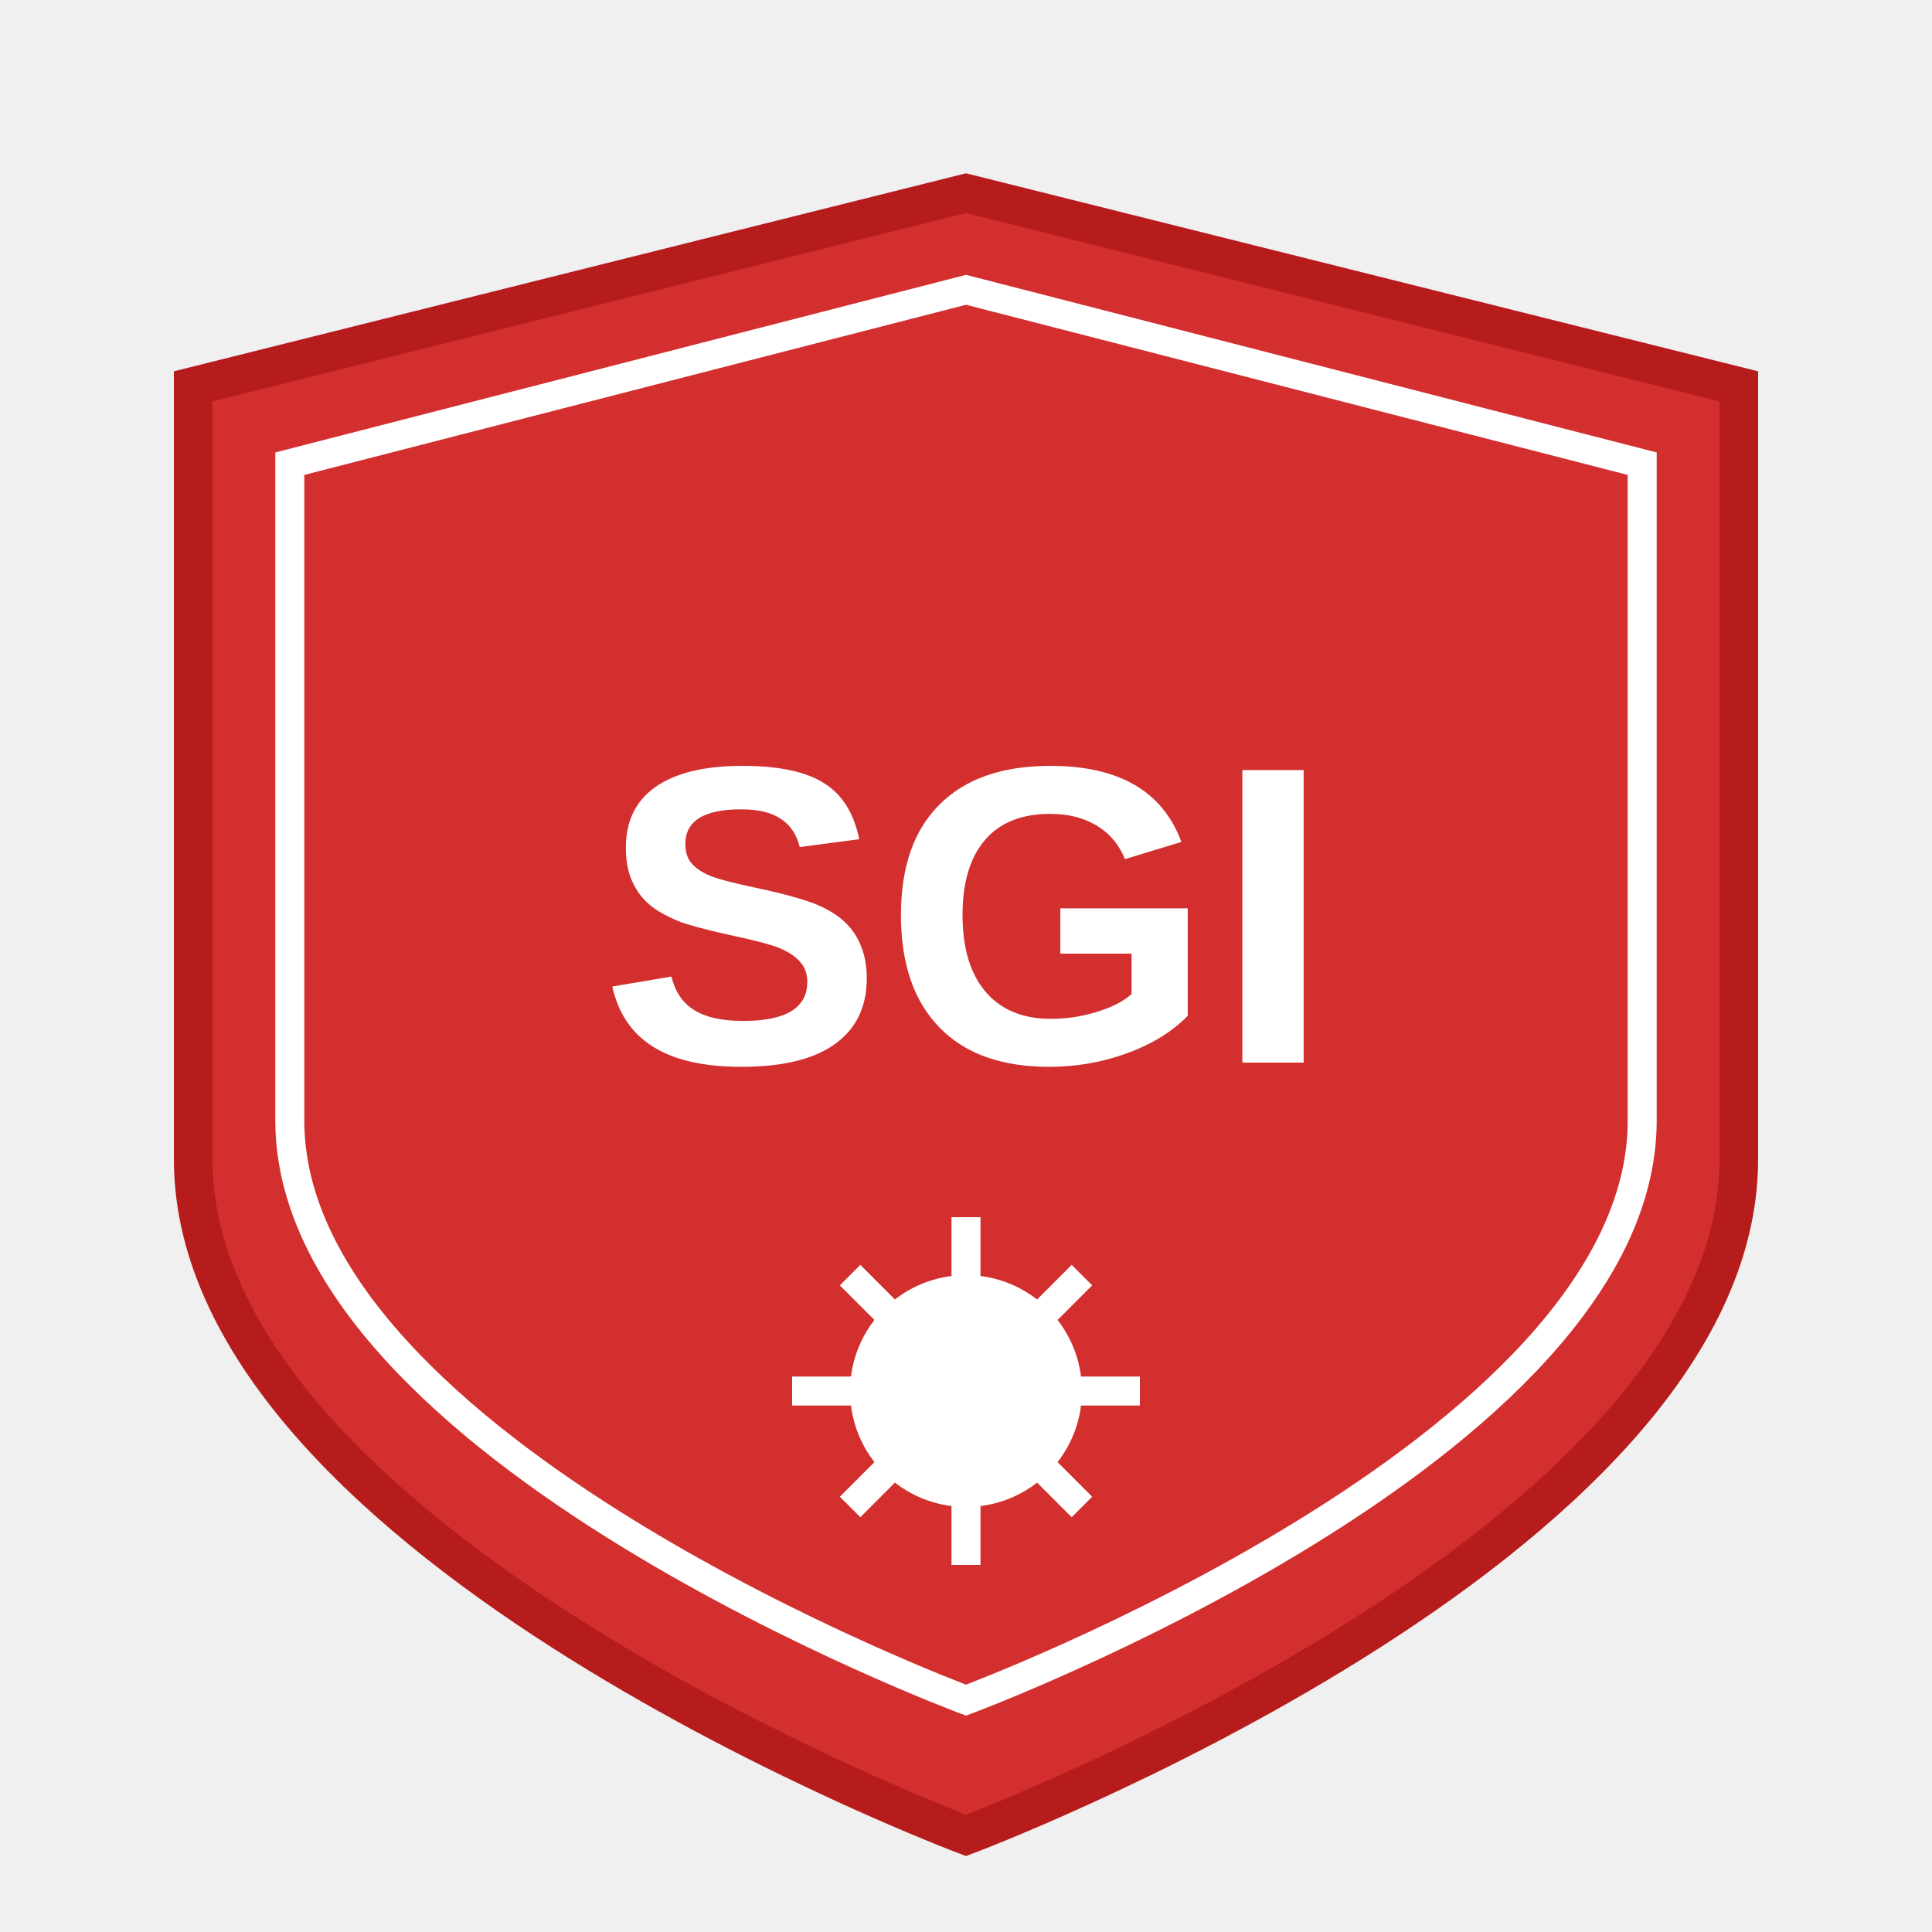
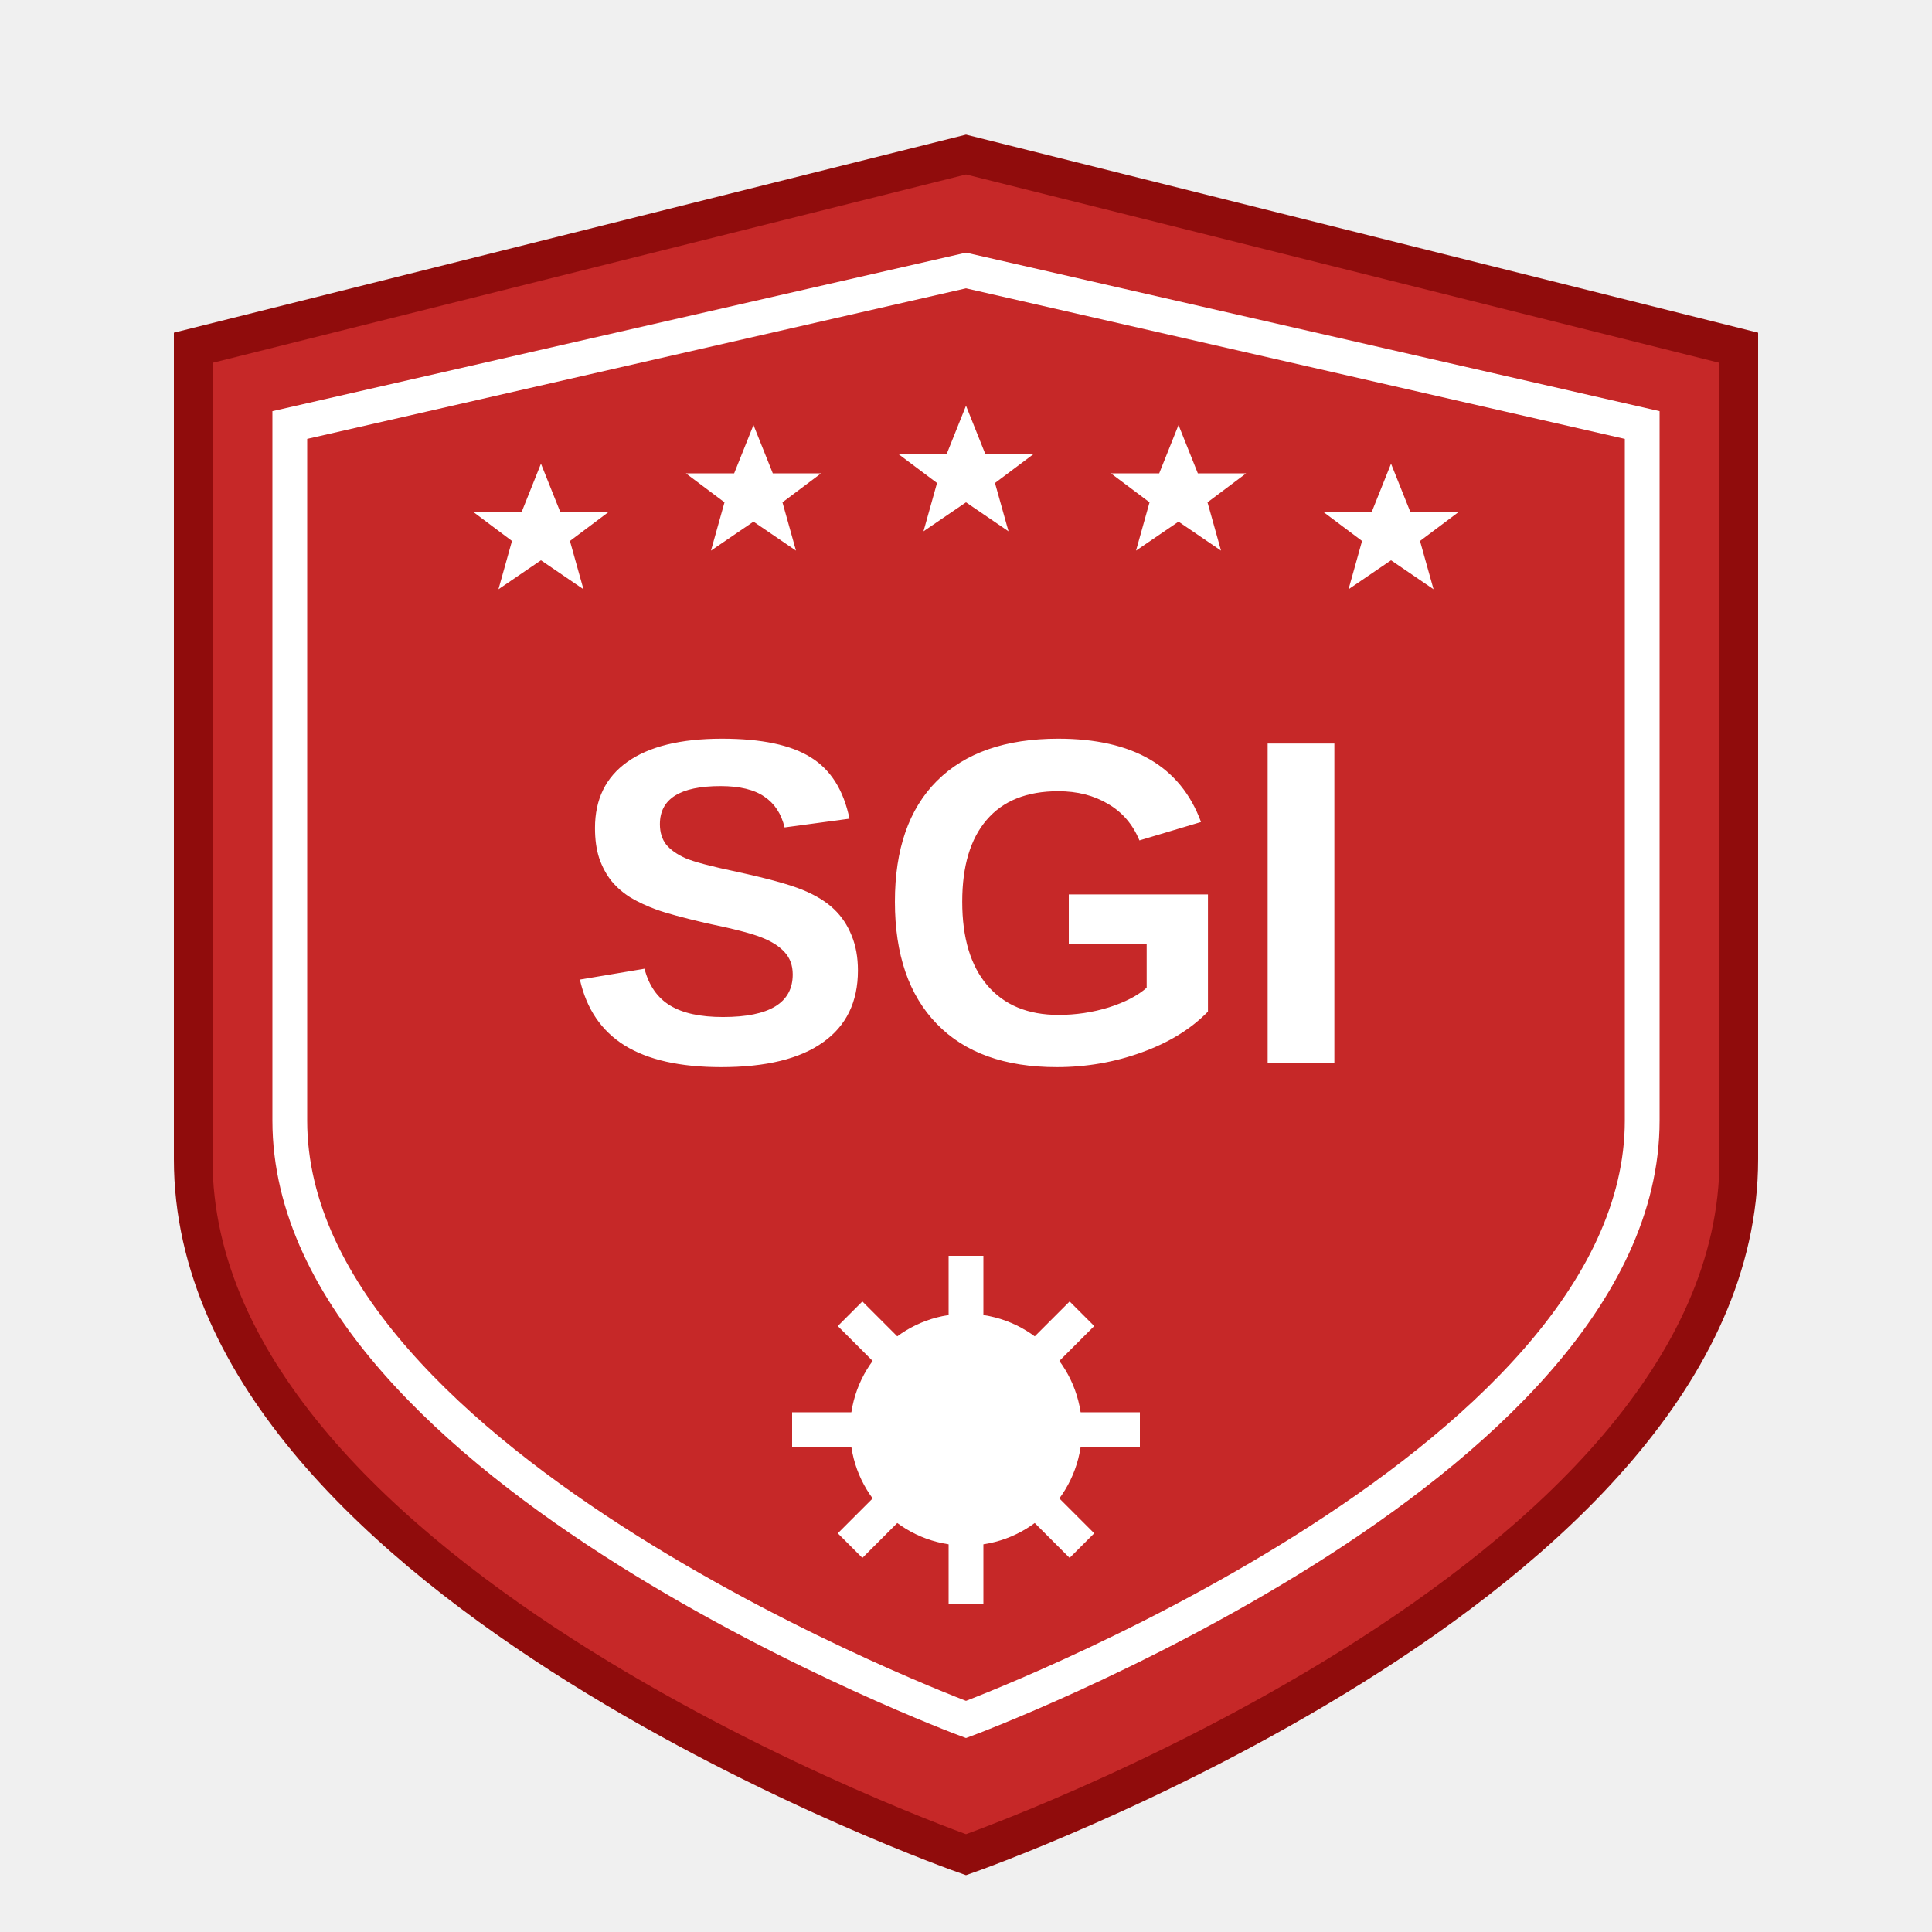
- <svg xmlns="http://www.w3.org/2000/svg" width="100" height="100" viewBox="0 0 100 100">
-   <path d="M10 20 L50 10 L90 20 L90 60 C90 80 50 95 50 95 C50 95 10 80 10 60 Z" fill="#D32F2F" stroke="#B71C1C" stroke-width="2" />
-   <path d="M15 24 L50 15 L85 24 L85 58 C85 75 50 88 50 88 C50 88 15 75 15 58 Z" fill="none" stroke="white" stroke-width="1.5" />
-   <text x="50" y="55" font-family="Arial, sans-serif" font-size="22" font-weight="bold" fill="white" text-anchor="middle">SGI</text>
-   <circle cx="50" cy="72" r="6" fill="white" />
-   <g stroke="white" stroke-width="1.5">
-     <line x1="50" y1="63" x2="50" y2="81" />
-     <line x1="41" y1="72" x2="59" y2="72" />
-     <line x1="44" y1="66" x2="56" y2="78" />
-     <line x1="44" y1="78" x2="56" y2="66" />
+ <svg xmlns="http://www.w3.org/2000/svg" viewBox="0 0 100 100" width="100" height="100">
+   <path d="M10 18 L50 8 L90 18 L90 60 C90 82 50 96 50 96 C50 96 10 82 10 60 Z" fill="#C62828" stroke="#900C0C" stroke-width="2" />
+   <path d="M15 22 L50 14 L85 22 L85 58 C85 76 50 89 50 89 C50 89 15 76 15 58 Z" fill="none" stroke="#FFFFFF" stroke-width="1.8" />
+   <polygon points="28,24 29,26.5 31.5,26.5 29.5,28 30.2,30.5 28,29 25.8,30.5 26.5,28 24.5,26.5 27,26.5" fill="#FFFFFF" />
+   <polygon points="39,22 40,24.5 42.5,24.5 40.5,26 41.2,28.5 39,27 36.8,28.5 37.5,26 35.5,24.5 38,24.5" fill="#FFFFFF" />
+   <polygon points="50,21 51,23.5 53.5,23.5 51.5,25 52.2,27.5 50,26 47.8,27.5 48.5,25 46.5,23.5 49,23.5" fill="#FFFFFF" />
+   <polygon points="61,22 62,24.5 64.5,24.5 62.5,26 63.2,28.5 61,27 58.8,28.5 59.5,26 57.5,24.5 60,24.5" fill="#FFFFFF" />
+   <polygon points="72,24 73,26.5 75.5,26.5 73.5,28 74.2,30.5 72,29 69.8,30.5 70.5,28 68.5,26.5 71,26.5" fill="#FFFFFF" />
+   <text x="50" y="55" font-family="Arial, Helvetica, sans-serif" font-size="24" font-weight="bold" fill="#FFFFFF" text-anchor="middle">SGI</text>
+   <circle cx="50" cy="74" r="6" fill="#FFFFFF" />
+   <g stroke="#FFFFFF" stroke-width="1.8">
+     <line x1="50" y1="65" x2="50" y2="83" />
+     <line x1="41" y1="74" x2="59" y2="74" />
+     <line x1="44" y1="68" x2="56" y2="80" />
+     <line x1="44" y1="80" x2="56" y2="68" />
  </g>
</svg>
